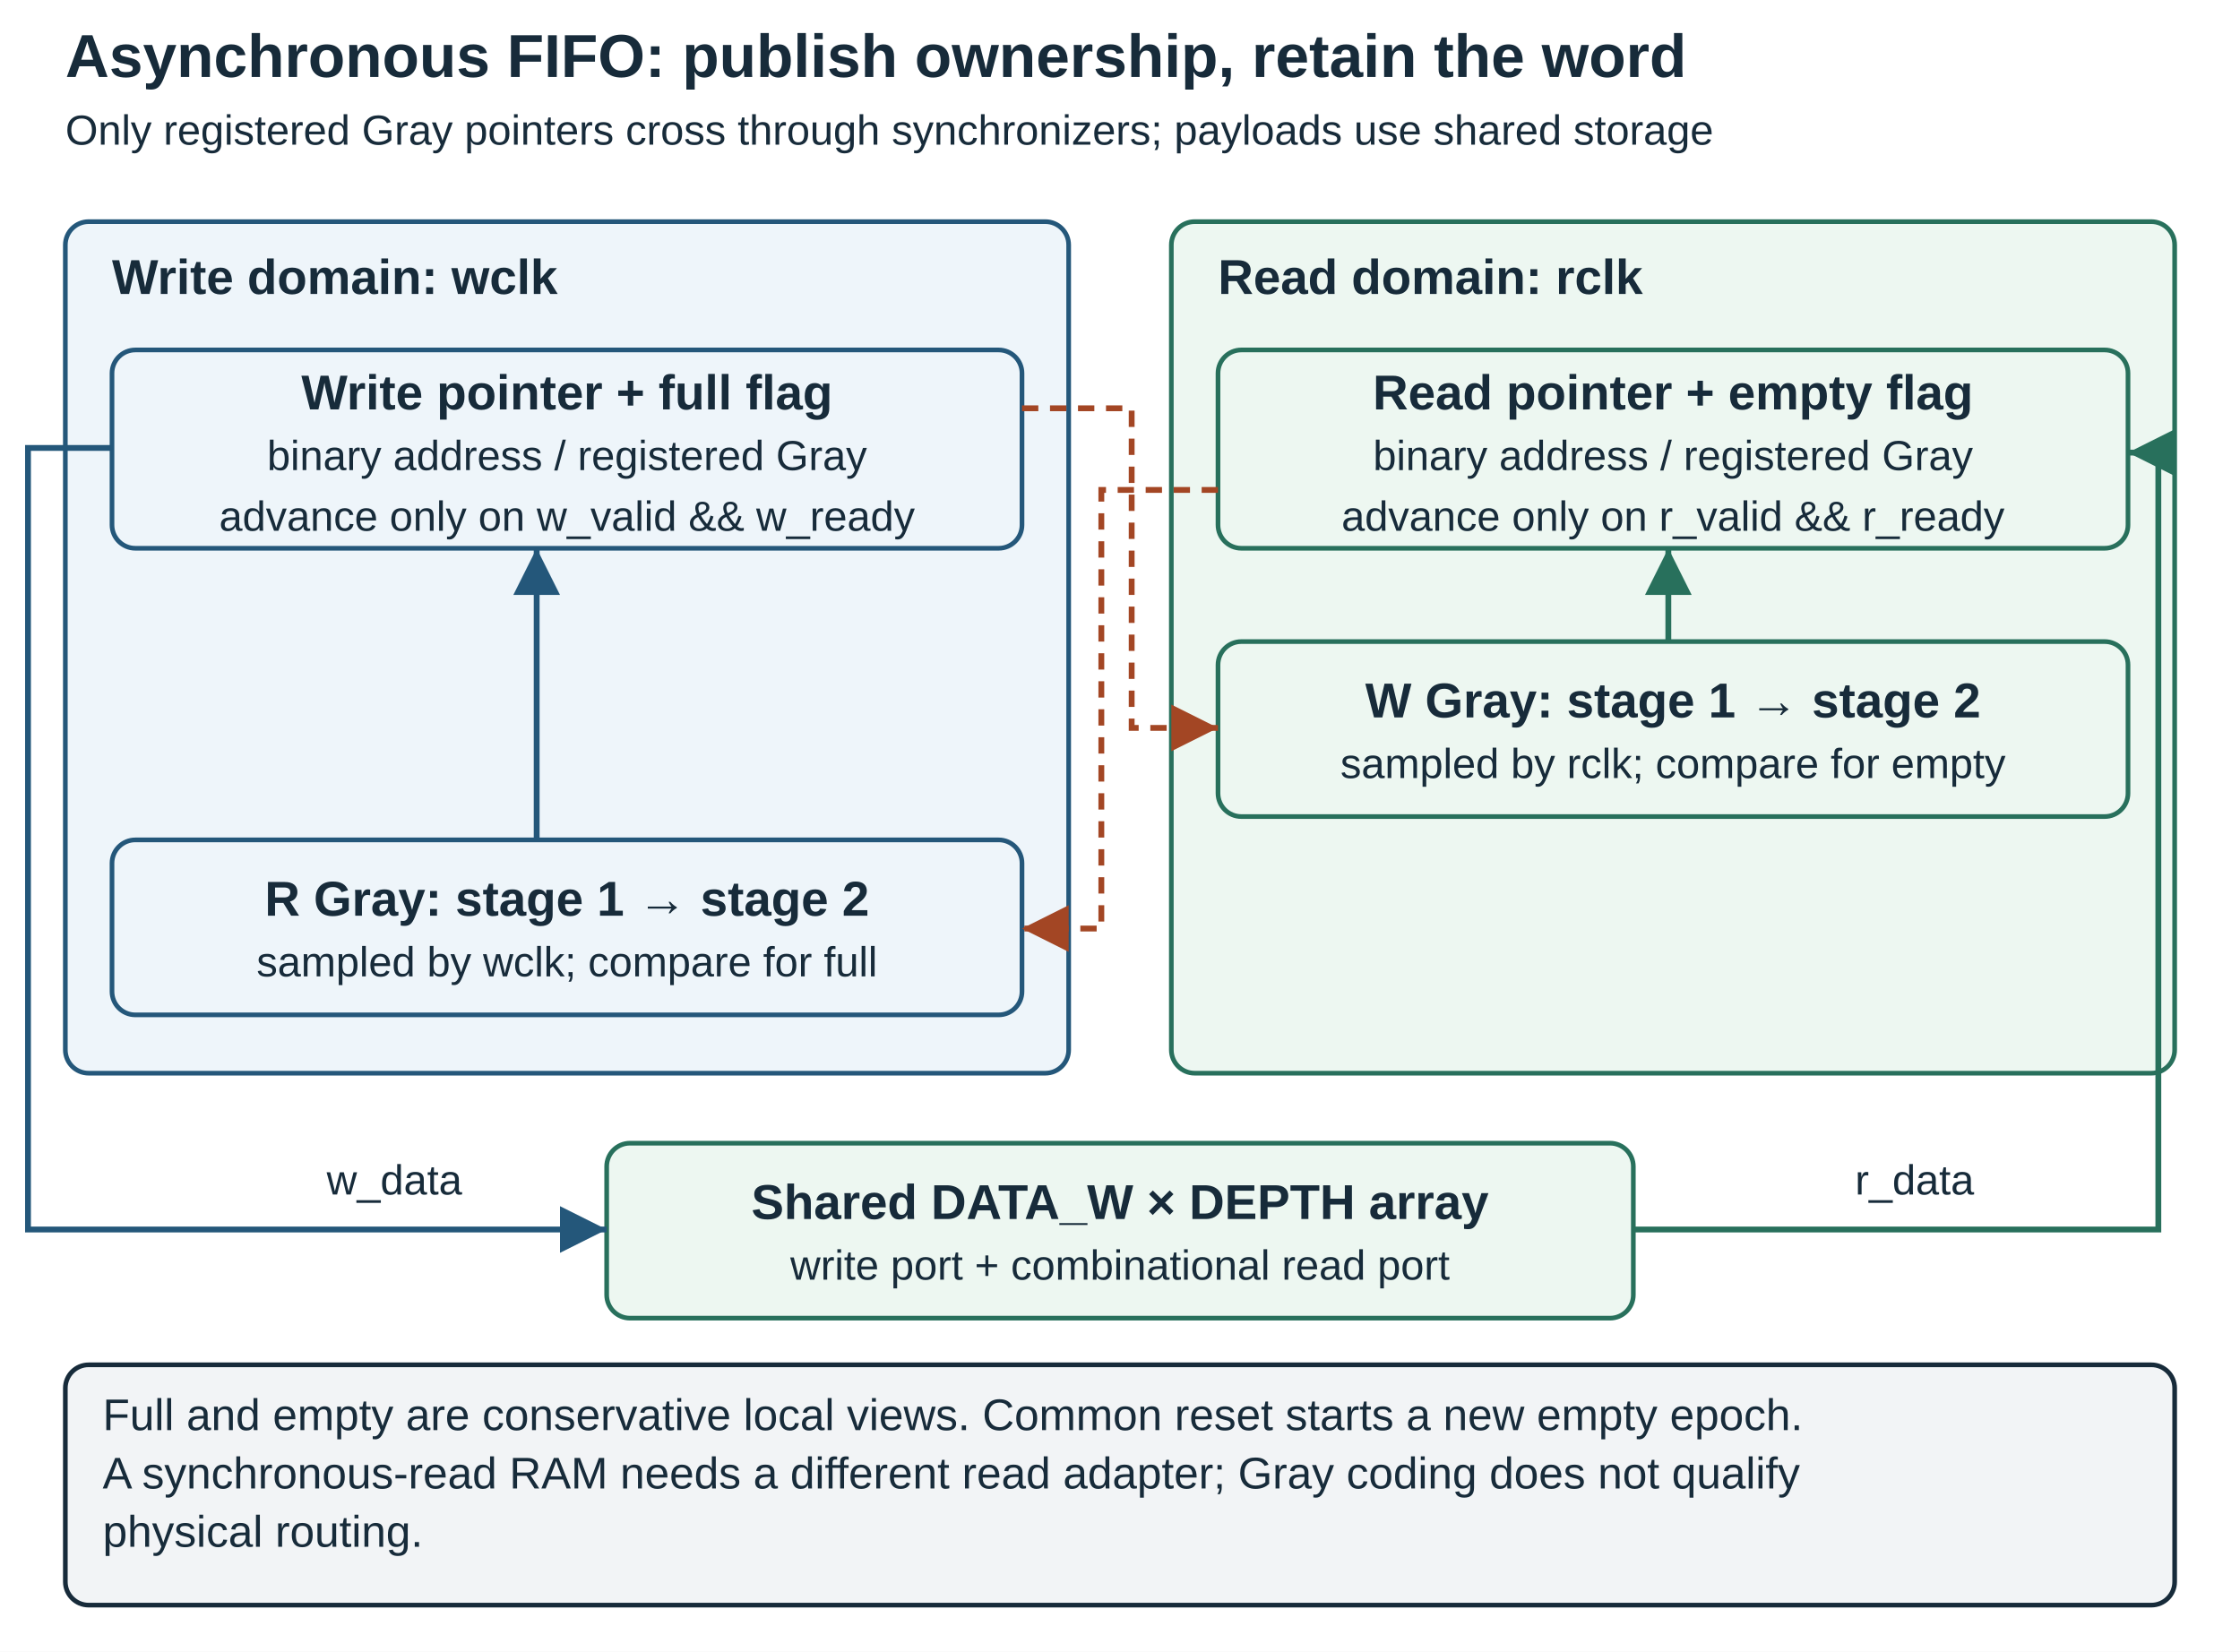
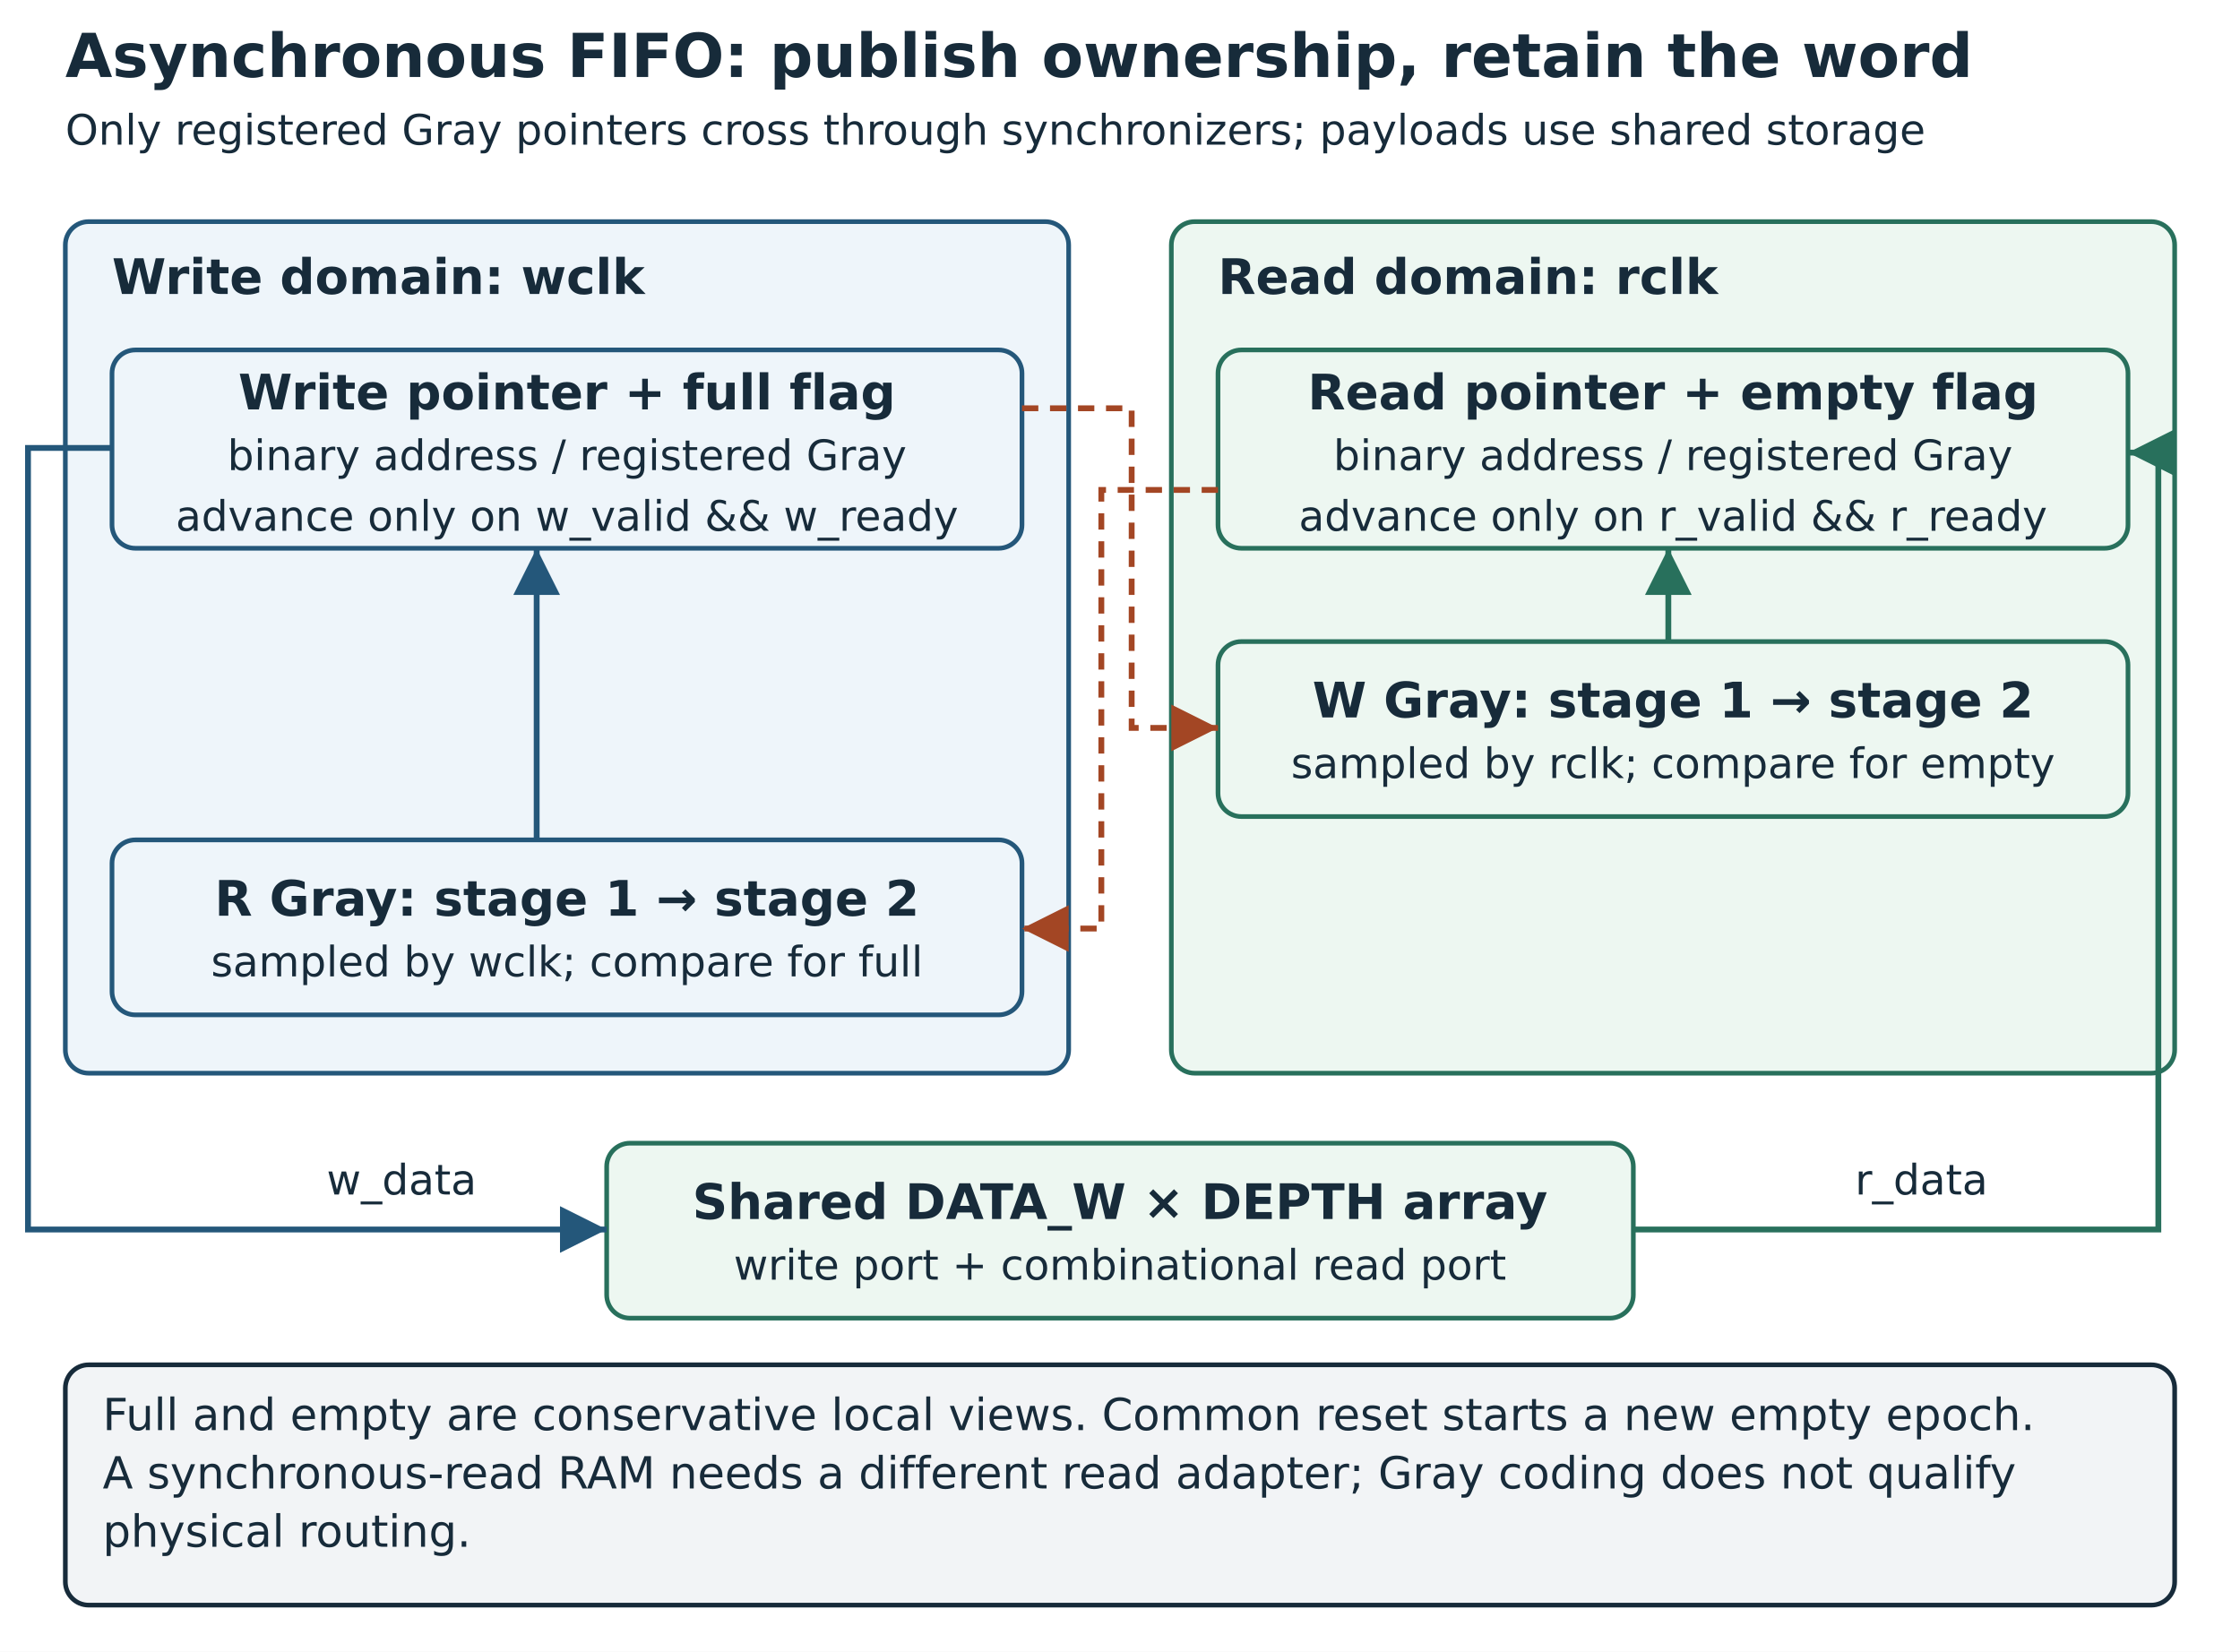
<svg xmlns="http://www.w3.org/2000/svg" width="960" height="708" viewBox="0 0 960 708" role="img" aria-labelledby="title desc">
  <defs>
    <marker id="data" markerWidth="9" markerHeight="9" refX="8" refY="4" orient="auto">
      <path d="M0 0L8 4L0 8Z" fill="#24577a" />
    </marker>
    <marker id="event" markerWidth="9" markerHeight="9" refX="8" refY="4" orient="auto">
      <path d="M0 0L8 4L0 8Z" fill="#a34624" />
    </marker>
    <marker id="memory" markerWidth="9" markerHeight="9" refX="8" refY="4" orient="auto">
      <path d="M0 0L8 4L0 8Z" fill="#28705c" />
    </marker>
  </defs>
  <rect width="960" height="708" fill="white" />
-   <g font-family="Arial, sans-serif" fill="#172b3a">
+   <g font-family="DejaVu Sans, sans-serif" fill="#172b3a">
    <text x="28" y="33" font-size="26" text-anchor="start" fill="#172b3a" font-weight="bold">Asynchronous FIFO: publish ownership, retain the word</text>
    <text x="28" y="62" font-size="18" text-anchor="start" fill="#172b3a" font-weight="normal">Only registered Gray pointers cross through synchronizers; payloads use shared storage</text>
    <rect x="28" y="95" width="430" height="365" rx="10" fill="#eef5fa" stroke="#24577a" stroke-width="2" stroke-dasharray="none" />
    <text x="48" y="126" font-size="21" text-anchor="start" fill="#172b3a" font-weight="bold">Write domain: wclk</text>
    <rect x="502" y="95" width="430" height="365" rx="10" fill="#edf7f1" stroke="#28705c" stroke-width="2" stroke-dasharray="none" />
    <text x="522" y="126" font-size="21" text-anchor="start" fill="#172b3a" font-weight="bold">Read domain: rclk</text>
    <rect x="48" y="150" width="390" height="85" rx="10" fill="#eef5fa" stroke="#24577a" stroke-width="2" stroke-dasharray="none" />
    <text x="243.0" y="175.5" font-size="21" text-anchor="middle" fill="#172b3a" font-weight="bold">Write pointer + full flag</text>
    <text x="243.0" y="201.5" font-size="18" text-anchor="middle" fill="#172b3a" font-weight="normal">binary address / registered Gray</text>
    <text x="243.0" y="227.5" font-size="18" text-anchor="middle" fill="#172b3a" font-weight="normal">advance only on w_valid &amp;&amp; w_ready</text>
    <rect x="522" y="150" width="390" height="85" rx="10" fill="#edf7f1" stroke="#28705c" stroke-width="2" stroke-dasharray="none" />
    <text x="717.0" y="175.5" font-size="21" text-anchor="middle" fill="#172b3a" font-weight="bold">Read pointer + empty flag</text>
    <text x="717.0" y="201.5" font-size="18" text-anchor="middle" fill="#172b3a" font-weight="normal">binary address / registered Gray</text>
    <text x="717.0" y="227.5" font-size="18" text-anchor="middle" fill="#172b3a" font-weight="normal">advance only on r_valid &amp;&amp; r_ready</text>
    <rect x="522" y="275" width="390" height="75" rx="10" fill="#edf7f1" stroke="#28705c" stroke-width="2" stroke-dasharray="none" />
    <text x="717.0" y="307.5" font-size="21" text-anchor="middle" fill="#172b3a" font-weight="bold">W Gray: stage 1 → stage 2</text>
    <text x="717.0" y="333.5" font-size="18" text-anchor="middle" fill="#172b3a" font-weight="normal">sampled by rclk; compare for empty</text>
    <rect x="48" y="360" width="390" height="75" rx="10" fill="#eef5fa" stroke="#24577a" stroke-width="2" stroke-dasharray="none" />
    <text x="243.0" y="392.5" font-size="21" text-anchor="middle" fill="#172b3a" font-weight="bold">R Gray: stage 1 → stage 2</text>
    <text x="243.0" y="418.5" font-size="18" text-anchor="middle" fill="#172b3a" font-weight="normal">sampled by wclk; compare for full</text>
    <path d="M438 175H485V312H522" fill="none" stroke="#a34624" stroke-width="2.5" stroke-dasharray="7 5" marker-end="url(#event)" />
    <path d="M522 210H472V398H438" fill="none" stroke="#a34624" stroke-width="2.5" stroke-dasharray="7 5" marker-end="url(#event)" />
    <path d="M230 360V235" fill="none" stroke="#24577a" stroke-width="2.5" stroke-dasharray="none" marker-end="url(#data)" />
    <path d="M715 275V235" fill="none" stroke="#28705c" stroke-width="2.5" stroke-dasharray="none" marker-end="url(#memory)" />
    <rect x="260" y="490" width="440" height="75" rx="10" fill="#edf7f1" stroke="#28705c" stroke-width="2" stroke-dasharray="none" />
    <text x="480.0" y="522.5" font-size="21" text-anchor="middle" fill="#172b3a" font-weight="bold">Shared DATA_W × DEPTH array</text>
    <text x="480.0" y="548.5" font-size="18" text-anchor="middle" fill="#172b3a" font-weight="normal">write port + combinational read port</text>
    <path d="M48 192H12V527H260" fill="none" stroke="#24577a" stroke-width="2.5" stroke-dasharray="none" marker-end="url(#data)" />
    <text x="140" y="512" font-size="18" text-anchor="start" fill="#172b3a" font-weight="normal">w_data</text>
    <path d="M700 527H925V194H912" fill="none" stroke="#28705c" stroke-width="2.5" stroke-dasharray="none" marker-end="url(#memory)" />
    <text x="795" y="512" font-size="18" text-anchor="start" fill="#172b3a" font-weight="normal">r_data</text>
    <rect x="28" y="585" width="904" height="103" rx="10" fill="#f2f4f6" stroke="#172b3a" stroke-width="2" stroke-dasharray="none" />
    <text x="44" y="613" font-size="19" text-anchor="start" fill="#172b3a" font-weight="normal">Full and empty are conservative local views. Common reset starts a new empty epoch.</text>
    <text x="44" y="638" font-size="19" text-anchor="start" fill="#172b3a" font-weight="normal">A synchronous-read RAM needs a different read adapter; Gray coding does not qualify</text>
    <text x="44" y="663" font-size="19" text-anchor="start" fill="#172b3a" font-weight="normal">physical routing.</text>
  </g>
</svg>
